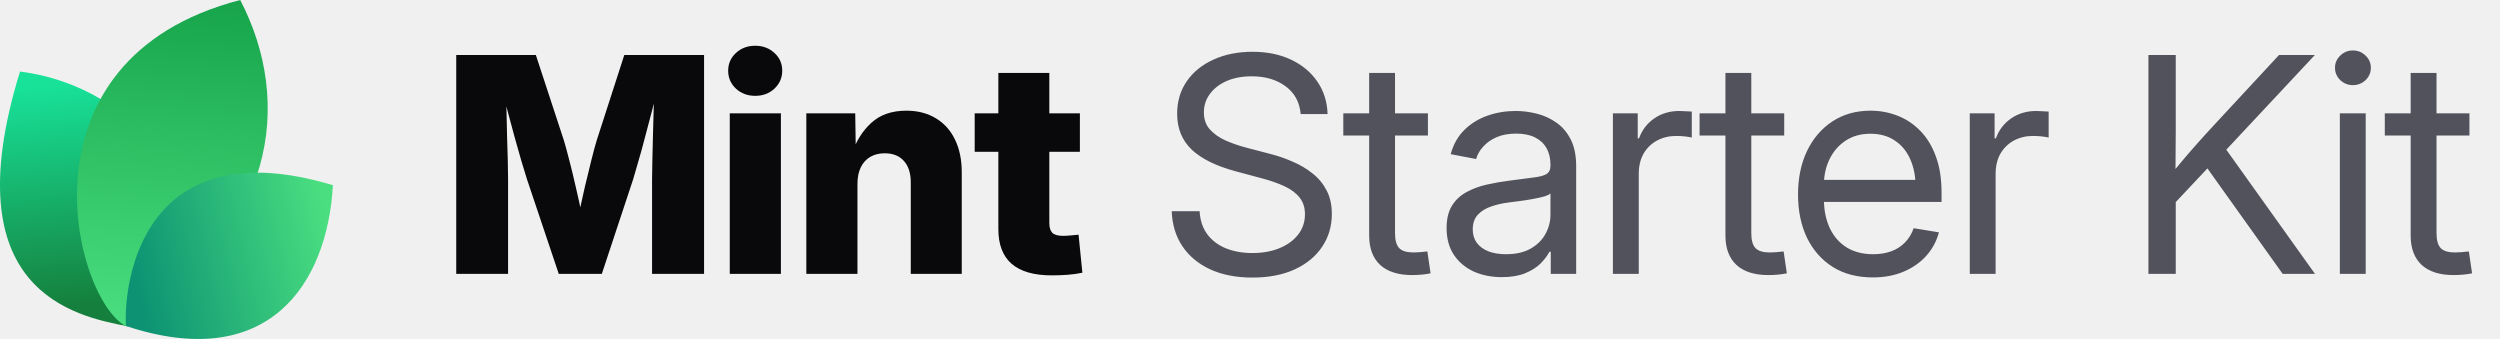
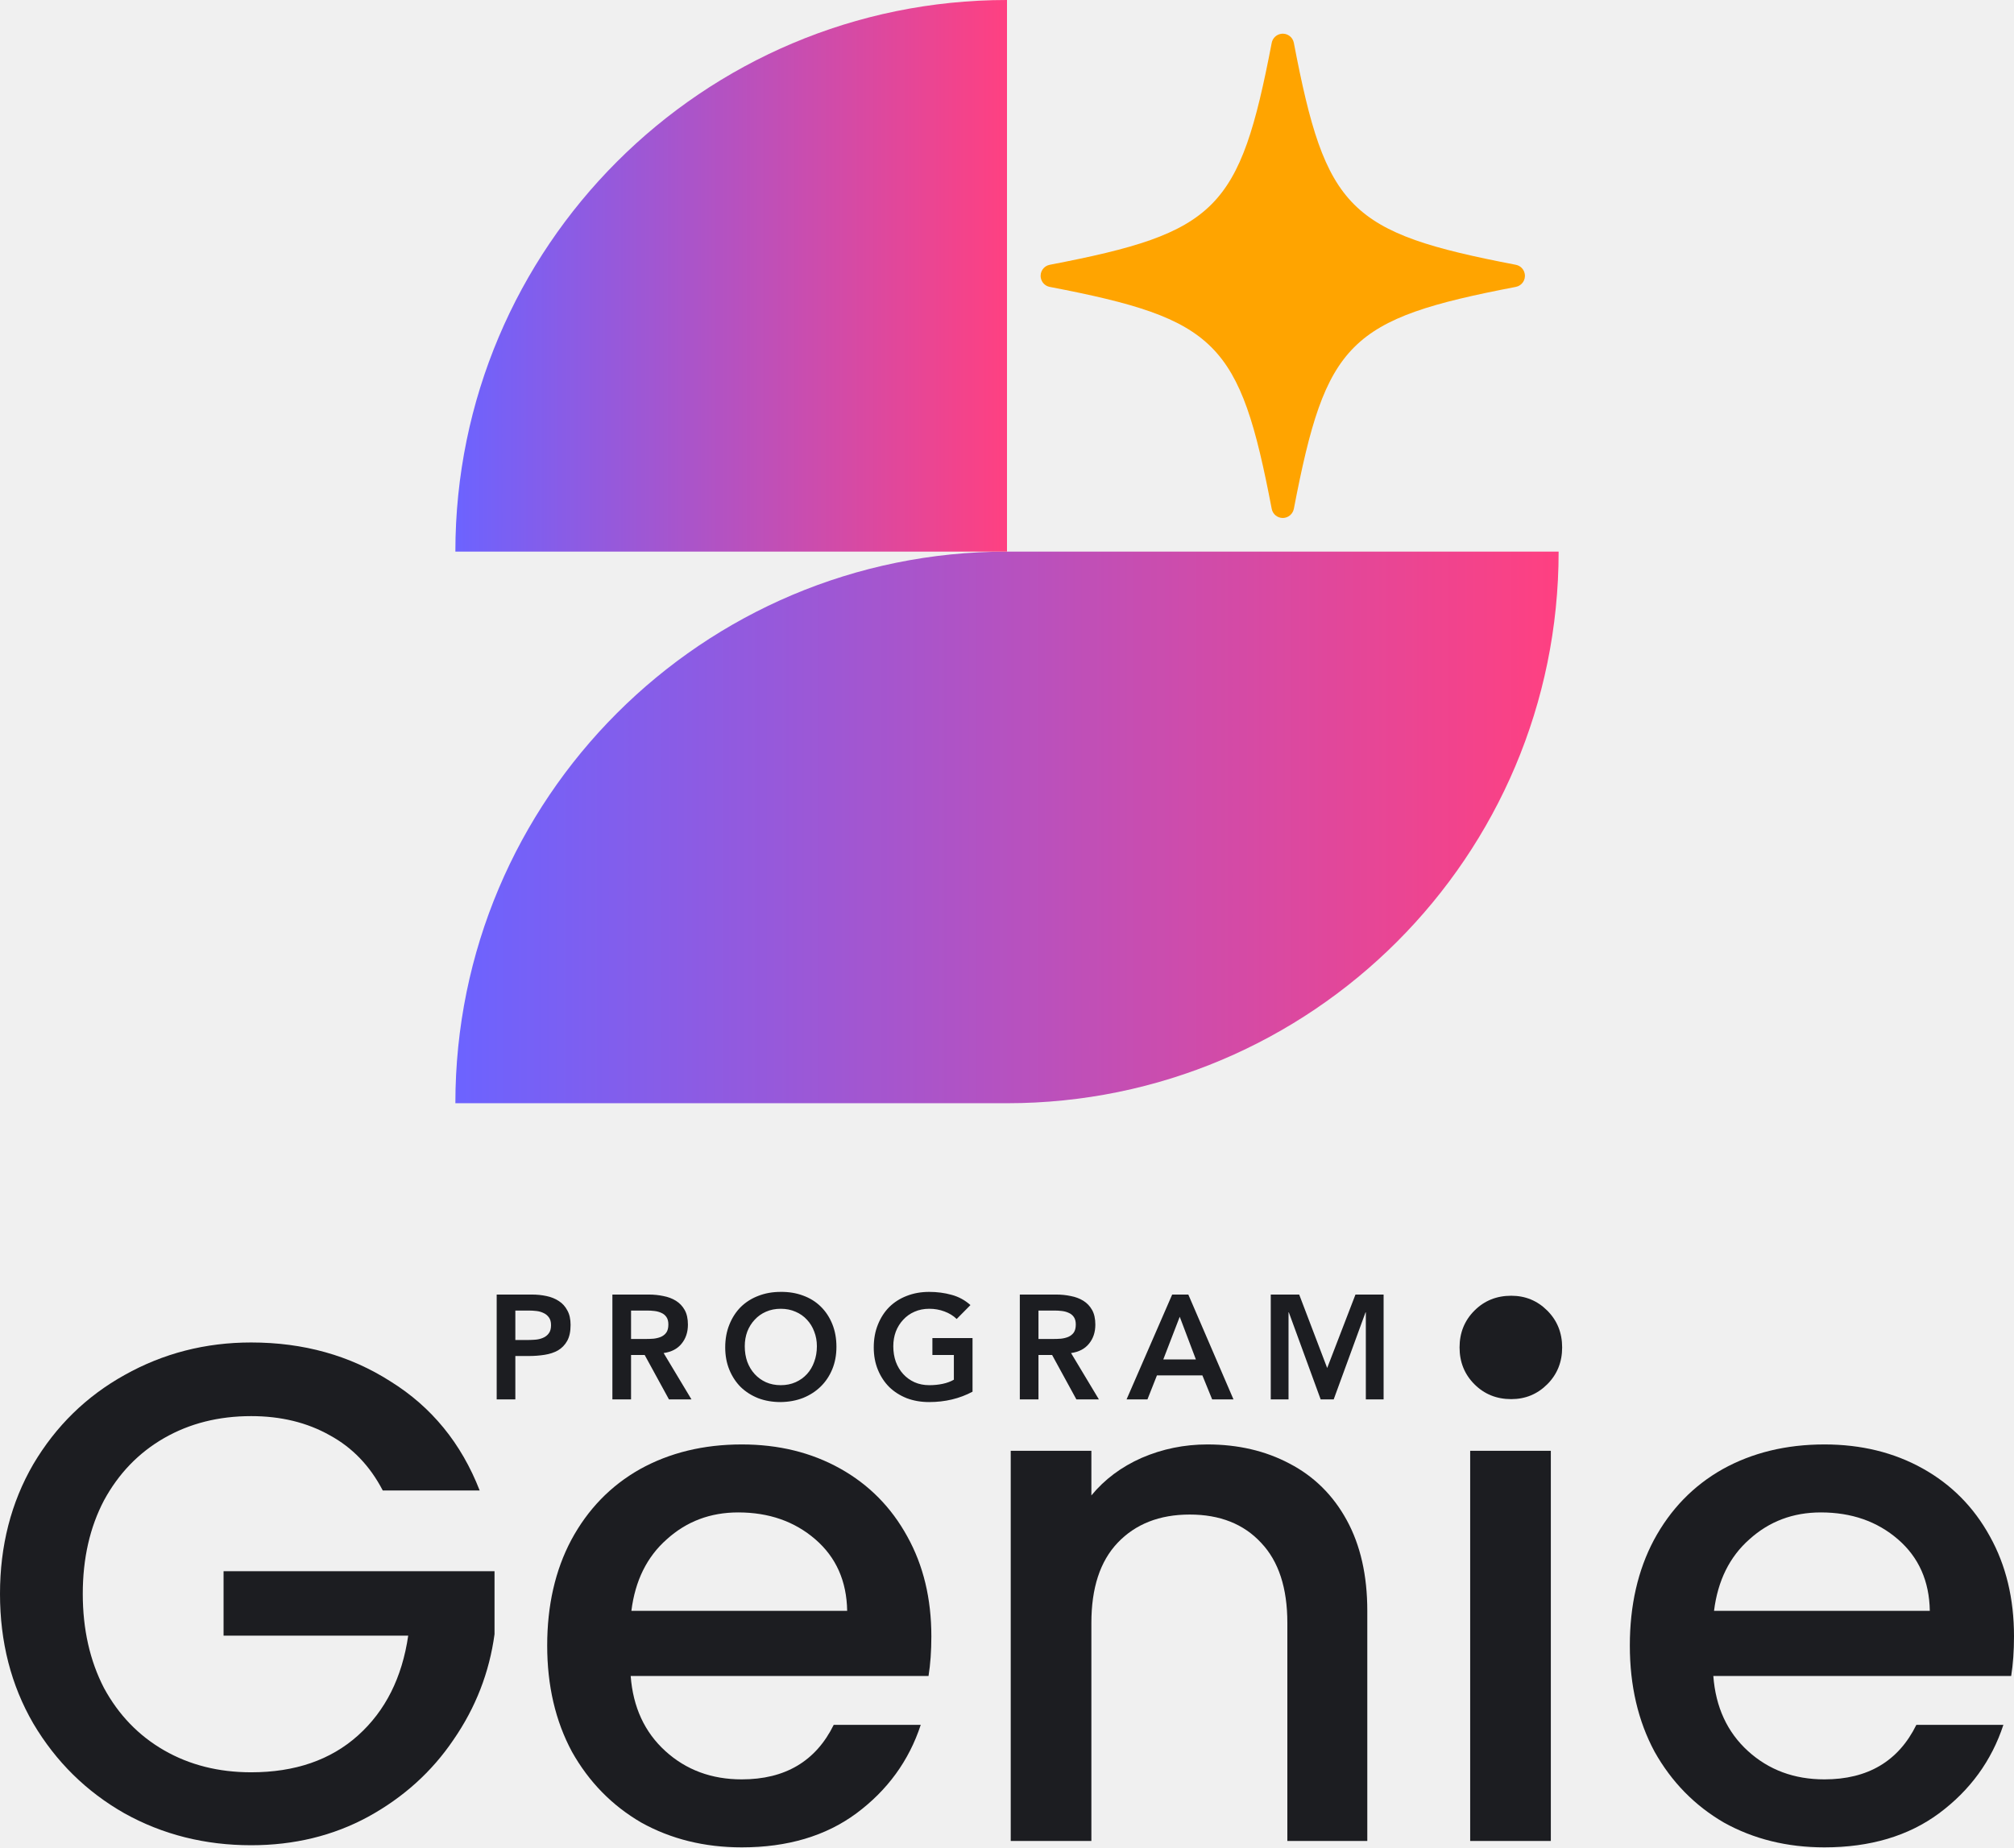
- <svg xmlns="http://www.w3.org/2000/svg" width="177" height="24" viewBox="0 0 177 24" fill="none">
-   <path d="M9.061 23.108C5.268 22.377 -3.391 20.627 1.417 5.064C9.634 6.099 16.973 14.064 9.061 23.108Z" fill="url(#paint0_linear_17557_2020)" />
-   <path d="M8.919 23.094C5.276 21.222 0.784 4.209 17.007 0C20.757 7.193 19.621 16.545 8.919 23.094Z" fill="url(#paint1_linear_17557_2020)" />
-   <path d="M8.914 23.079C8.735 19.882 10.159 9.085 23.57 13.111C23.181 20.123 18.984 26.418 8.914 23.079Z" fill="url(#paint2_linear_17557_2020)" />
-   <path d="M32.301 19.392V3.894H37.938L39.925 9.948C40.036 10.315 40.164 10.787 40.31 11.362C40.462 11.938 40.611 12.552 40.757 13.204C40.91 13.855 41.048 14.483 41.173 15.086C41.305 15.682 41.412 16.192 41.495 16.615H40.695C40.771 16.192 40.871 15.682 40.996 15.086C41.128 14.49 41.267 13.866 41.412 13.214C41.565 12.562 41.714 11.948 41.86 11.373C42.005 10.79 42.133 10.315 42.244 9.948L44.2 3.894H49.848V19.392H46.166V12.704C46.166 12.357 46.173 11.917 46.187 11.383C46.2 10.849 46.214 10.27 46.228 9.646C46.249 9.022 46.266 8.391 46.28 7.753C46.301 7.115 46.311 6.519 46.311 5.964H46.623C46.485 6.561 46.332 7.181 46.166 7.826C45.999 8.471 45.833 9.102 45.666 9.719C45.507 10.336 45.351 10.901 45.198 11.414C45.053 11.928 44.928 12.357 44.824 12.704L42.608 19.392H39.561L37.314 12.704C37.203 12.357 37.072 11.928 36.919 11.414C36.773 10.901 36.614 10.34 36.441 9.729C36.274 9.112 36.104 8.481 35.931 7.836C35.764 7.192 35.608 6.567 35.463 5.964H35.827C35.834 6.512 35.844 7.105 35.858 7.743C35.872 8.374 35.886 9.005 35.9 9.636C35.92 10.26 35.938 10.839 35.952 11.373C35.965 11.907 35.972 12.351 35.972 12.704V19.392H32.301ZM51.668 19.392V8.024H55.288V19.392H51.668ZM53.468 6.786C52.927 6.786 52.473 6.616 52.105 6.276C51.738 5.93 51.554 5.507 51.554 5.007C51.554 4.508 51.738 4.088 52.105 3.749C52.473 3.409 52.927 3.239 53.468 3.239C54.009 3.239 54.463 3.409 54.83 3.749C55.198 4.082 55.382 4.501 55.382 5.007C55.382 5.507 55.198 5.93 54.83 6.276C54.463 6.616 54.009 6.786 53.468 6.786ZM60.708 13.027V19.392H57.088V8.024H60.551L60.593 10.967H60.281C60.593 10.024 61.061 9.268 61.685 8.7C62.309 8.124 63.138 7.836 64.171 7.836C64.975 7.836 65.672 8.017 66.262 8.377C66.851 8.731 67.302 9.234 67.614 9.885C67.933 10.537 68.092 11.307 68.092 12.194V19.392H64.483V12.912C64.483 12.26 64.32 11.754 63.994 11.394C63.675 11.033 63.221 10.853 62.632 10.853C62.25 10.853 61.914 10.936 61.623 11.102C61.332 11.269 61.106 11.515 60.947 11.841C60.787 12.16 60.708 12.555 60.708 13.027ZM76.456 8.024V10.749H69.008V8.024H76.456ZM70.683 5.163H74.292V15.783C74.292 16.102 74.361 16.334 74.5 16.48C74.646 16.625 74.899 16.698 75.259 16.698C75.405 16.698 75.596 16.688 75.831 16.667C76.074 16.646 76.251 16.629 76.362 16.615L76.632 19.309C76.313 19.378 75.963 19.427 75.582 19.455C75.207 19.482 74.836 19.496 74.469 19.496C73.2 19.496 72.25 19.222 71.619 18.674C70.995 18.127 70.683 17.308 70.683 16.22V5.163Z" fill="#09090B" />
-   <path d="M88.667 19.652C87.523 19.652 86.528 19.458 85.682 19.07C84.843 18.681 84.188 18.137 83.716 17.437C83.245 16.736 82.992 15.908 82.957 14.951H84.933C84.968 15.596 85.148 16.14 85.474 16.584C85.8 17.021 86.24 17.354 86.795 17.582C87.35 17.804 87.974 17.915 88.667 17.915C89.388 17.915 90.026 17.801 90.581 17.572C91.143 17.343 91.583 17.024 91.902 16.615C92.228 16.199 92.391 15.717 92.391 15.169C92.391 14.698 92.266 14.306 92.017 13.994C91.767 13.675 91.413 13.408 90.956 13.193C90.498 12.978 89.954 12.787 89.323 12.621L87.502 12.132C86.123 11.765 85.082 11.255 84.382 10.603C83.689 9.944 83.342 9.095 83.342 8.055C83.342 7.174 83.571 6.404 84.028 5.746C84.486 5.087 85.117 4.577 85.921 4.217C86.726 3.849 87.645 3.666 88.678 3.666C89.718 3.666 90.63 3.853 91.413 4.227C92.204 4.602 92.824 5.122 93.275 5.787C93.726 6.446 93.965 7.209 93.993 8.076H92.089C92.013 7.23 91.656 6.574 91.018 6.11C90.387 5.638 89.586 5.403 88.615 5.403C87.95 5.403 87.36 5.513 86.847 5.735C86.341 5.957 85.946 6.262 85.661 6.651C85.377 7.032 85.235 7.469 85.235 7.961C85.235 8.447 85.377 8.849 85.661 9.168C85.946 9.48 86.317 9.74 86.774 9.948C87.232 10.149 87.724 10.319 88.251 10.457L89.884 10.884C90.439 11.023 90.977 11.206 91.496 11.435C92.023 11.657 92.495 11.934 92.911 12.267C93.334 12.593 93.67 12.995 93.92 13.474C94.17 13.945 94.294 14.504 94.294 15.149C94.294 16.015 94.066 16.788 93.608 17.468C93.157 18.148 92.512 18.681 91.673 19.07C90.834 19.458 89.832 19.652 88.667 19.652ZM101.097 8.024V9.594H95.106V8.024H101.097ZM96.937 5.163H98.767V16.521C98.767 17 98.865 17.347 99.059 17.562C99.26 17.77 99.6 17.874 100.078 17.874C100.21 17.874 100.366 17.867 100.546 17.853C100.733 17.832 100.903 17.815 101.056 17.801L101.285 19.351C101.097 19.392 100.886 19.423 100.65 19.444C100.414 19.465 100.189 19.475 99.974 19.475C98.996 19.475 98.244 19.236 97.717 18.758C97.197 18.272 96.937 17.579 96.937 16.677V5.163ZM106.33 19.621C105.595 19.621 104.932 19.489 104.343 19.226C103.754 18.955 103.285 18.564 102.939 18.05C102.592 17.53 102.419 16.896 102.419 16.147C102.419 15.495 102.547 14.965 102.804 14.556C103.06 14.146 103.403 13.828 103.833 13.599C104.263 13.363 104.742 13.186 105.269 13.068C105.796 12.95 106.333 12.857 106.881 12.787C107.574 12.69 108.132 12.617 108.555 12.569C108.978 12.52 109.287 12.441 109.481 12.33C109.675 12.212 109.772 12.014 109.772 11.737V11.654C109.772 11.203 109.679 10.815 109.492 10.489C109.311 10.163 109.041 9.91 108.68 9.729C108.32 9.549 107.872 9.459 107.338 9.459C106.805 9.459 106.34 9.546 105.945 9.719C105.556 9.892 105.241 10.118 104.998 10.395C104.755 10.665 104.593 10.953 104.509 11.258L102.71 10.915C102.897 10.222 103.22 9.65 103.677 9.199C104.135 8.748 104.679 8.412 105.31 8.19C105.941 7.968 106.607 7.857 107.307 7.857C107.8 7.857 108.295 7.92 108.795 8.044C109.301 8.169 109.765 8.381 110.188 8.679C110.611 8.97 110.951 9.369 111.208 9.875C111.464 10.374 111.593 11.005 111.593 11.768V19.392H109.793V17.822H109.7C109.568 18.085 109.363 18.359 109.086 18.643C108.809 18.921 108.444 19.153 107.994 19.34C107.543 19.527 106.988 19.621 106.33 19.621ZM106.621 17.998C107.321 17.998 107.904 17.867 108.368 17.603C108.84 17.333 109.19 16.986 109.419 16.563C109.654 16.133 109.772 15.682 109.772 15.211V13.692C109.703 13.769 109.554 13.841 109.325 13.911C109.096 13.973 108.829 14.032 108.524 14.088C108.226 14.143 107.921 14.192 107.609 14.233C107.304 14.275 107.033 14.309 106.798 14.337C106.354 14.393 105.938 14.49 105.549 14.628C105.168 14.76 104.86 14.954 104.624 15.211C104.388 15.467 104.27 15.811 104.27 16.241C104.27 16.615 104.367 16.934 104.561 17.198C104.762 17.461 105.04 17.662 105.393 17.801C105.747 17.933 106.156 17.998 106.621 17.998ZM114.193 19.392V8.024H115.951V9.792H116.045C116.253 9.209 116.61 8.741 117.116 8.388C117.622 8.034 118.219 7.857 118.905 7.857C119.058 7.857 119.217 7.864 119.384 7.878C119.55 7.885 119.682 7.892 119.779 7.899V9.74C119.716 9.719 119.578 9.695 119.363 9.667C119.155 9.639 118.922 9.625 118.666 9.625C118.174 9.625 117.726 9.733 117.324 9.948C116.922 10.163 116.603 10.471 116.367 10.874C116.138 11.276 116.024 11.758 116.024 12.319V19.392H114.193ZM126.322 8.024V9.594H120.33V8.024H126.322ZM122.161 5.163H123.992V16.521C123.992 17 124.089 17.347 124.283 17.562C124.484 17.77 124.824 17.874 125.302 17.874C125.434 17.874 125.59 17.867 125.77 17.853C125.958 17.832 126.127 17.815 126.28 17.801L126.509 19.351C126.322 19.392 126.11 19.423 125.874 19.444C125.639 19.465 125.413 19.475 125.198 19.475C124.221 19.475 123.468 19.236 122.941 18.758C122.421 18.272 122.161 17.579 122.161 16.677V5.163ZM132.604 19.642C131.502 19.642 130.555 19.396 129.765 18.903C128.974 18.404 128.364 17.714 127.934 16.834C127.511 15.946 127.3 14.927 127.3 13.775C127.3 12.611 127.511 11.584 127.934 10.697C128.364 9.802 128.964 9.102 129.734 8.596C130.51 8.089 131.408 7.836 132.428 7.836C133.1 7.836 133.738 7.954 134.341 8.19C134.952 8.426 135.489 8.783 135.954 9.261C136.425 9.74 136.793 10.343 137.056 11.071C137.327 11.792 137.462 12.645 137.462 13.63V14.296H128.433V12.735H136.463L135.631 13.297C135.631 12.541 135.506 11.876 135.257 11.3C135.007 10.725 134.643 10.277 134.165 9.958C133.686 9.632 133.107 9.469 132.428 9.469C131.748 9.469 131.162 9.632 130.67 9.958C130.177 10.284 129.796 10.725 129.526 11.279C129.262 11.827 129.13 12.441 129.13 13.12V14.046C129.13 14.864 129.273 15.572 129.557 16.168C129.841 16.757 130.243 17.211 130.763 17.53C131.283 17.842 131.901 17.998 132.615 17.998C133.093 17.998 133.523 17.929 133.905 17.79C134.293 17.645 134.619 17.433 134.882 17.156C135.153 16.879 135.354 16.546 135.486 16.157L137.275 16.449C137.108 17.08 136.81 17.634 136.38 18.113C135.95 18.591 135.413 18.966 134.768 19.236C134.123 19.507 133.402 19.642 132.604 19.642ZM139.459 19.392V8.024H141.217V9.792H141.311C141.519 9.209 141.876 8.741 142.382 8.388C142.888 8.034 143.485 7.857 144.171 7.857C144.324 7.857 144.483 7.864 144.649 7.878C144.816 7.885 144.948 7.892 145.045 7.899V9.74C144.982 9.719 144.844 9.695 144.629 9.667C144.421 9.639 144.188 9.625 143.932 9.625C143.439 9.625 142.992 9.733 142.59 9.948C142.188 10.163 141.869 10.471 141.633 10.874C141.404 11.276 141.29 11.758 141.29 12.319V19.392H139.459ZM153.429 14.961V12.715C153.783 12.257 154.136 11.82 154.49 11.404C154.844 10.981 155.204 10.565 155.572 10.156C155.939 9.74 156.314 9.327 156.695 8.918L161.355 3.894H163.893L157.277 10.967H157.184L153.429 14.961ZM152.108 19.392V3.894H154.043V9.241L154.022 12.559L154.043 13.505V19.392H152.108ZM161.615 19.392L155.967 11.477L157.173 9.969L163.903 19.392H161.615ZM165.661 19.392V8.024H167.492V19.392H165.661ZM166.587 6.027C166.24 6.027 165.942 5.909 165.692 5.673C165.443 5.43 165.318 5.139 165.318 4.799C165.318 4.459 165.443 4.172 165.692 3.936C165.942 3.693 166.24 3.572 166.587 3.572C166.934 3.572 167.232 3.693 167.482 3.936C167.731 4.172 167.856 4.459 167.856 4.799C167.856 5.139 167.731 5.43 167.482 5.673C167.232 5.909 166.934 6.027 166.587 6.027ZM174.836 8.024V9.594H168.844V8.024H174.836ZM170.675 5.163H172.506V16.521C172.506 17 172.603 17.347 172.797 17.562C172.998 17.77 173.338 17.874 173.816 17.874C173.948 17.874 174.104 17.867 174.284 17.853C174.472 17.832 174.641 17.815 174.794 17.801L175.023 19.351C174.836 19.392 174.624 19.423 174.388 19.444C174.153 19.465 173.927 19.475 173.712 19.475C172.735 19.475 171.982 19.236 171.455 18.758C170.935 18.272 170.675 17.579 170.675 16.677V5.163Z" fill="#52525C" />
+ <svg xmlns="http://www.w3.org/2000/svg" width="544" height="499" viewBox="0 0 544 499" fill="none">
+   <g clip-path="url(#clip0_81_683)">
+     <path d="M272 149C189.705 149 123 215.705 123 298H272C354.295 298 421 231.295 421 149H272Z" fill="url(#paint0_linear_81_683)" />
+     <path d="M346.482 139.915C347.936 139.915 349.189 138.879 349.48 137.443C358.147 92.307 364.289 86.166 409.425 77.498C411.079 77.189 412.169 75.59 411.842 73.937C411.606 72.701 410.661 71.756 409.425 71.52C364.289 62.853 358.111 56.711 349.48 11.575C349.171 9.921 347.572 8.831 345.919 9.158C344.701 9.394 343.738 10.339 343.502 11.575C334.834 56.711 328.693 62.853 283.557 71.52C281.903 71.829 280.813 73.428 281.14 75.082C281.376 76.317 282.321 77.262 283.557 77.498C328.693 86.166 334.871 92.344 343.502 137.443C343.774 138.879 345.028 139.915 346.5 139.915H346.482Z" fill="#FFA400" />
+     <path d="M272 0V149H123C123 66.759 189.759 0 272 0Z" fill="url(#paint1_linear_81_683)" />
+   </g>
+   <path d="M103.384 402.599C99.944 395.969 95.167 390.996 89.052 387.68C82.936 384.237 75.866 382.516 67.84 382.516C59.049 382.516 51.214 384.493 44.335 388.445C37.455 392.398 32.041 398.009 28.091 405.277C24.269 412.546 22.358 420.961 22.358 430.525C22.358 440.089 24.269 448.568 28.091 455.964C32.041 463.232 37.455 468.843 44.335 472.796C51.214 476.749 59.049 478.725 67.84 478.725C79.688 478.725 89.306 475.41 96.695 468.779C104.085 462.148 108.607 453.159 110.263 441.81H60.387V424.404H133.577V441.427C132.176 451.756 128.481 461.256 122.494 469.927C116.633 478.598 108.926 485.547 99.371 490.775C89.943 495.876 79.433 498.426 67.84 498.426C55.355 498.426 43.953 495.557 33.633 489.819C23.314 483.953 15.097 475.856 8.982 465.528C2.994 455.199 0 443.531 0 430.525C0 417.519 2.994 405.851 8.982 395.522C15.097 385.194 23.314 377.16 33.633 371.422C44.08 365.557 55.482 362.624 67.84 362.624C81.981 362.624 94.53 366.131 105.486 373.144C116.57 380.03 124.596 389.848 129.564 402.599H103.384Z" fill="#1C1D21" />
+   <path d="M251.568 442.001C251.568 445.954 251.313 449.525 250.804 452.712H170.352C170.989 461.128 174.11 467.887 179.715 472.987C185.321 478.088 192.201 480.638 200.354 480.638C212.075 480.638 220.356 475.729 225.197 465.91H248.702C245.517 475.601 239.72 483.571 231.312 489.819C223.031 495.94 212.712 499 200.354 499C190.29 499 181.244 496.769 173.218 492.306C165.319 487.715 159.077 481.339 154.491 473.178C150.032 464.89 147.802 455.326 147.802 444.488C147.802 433.649 149.968 424.149 154.299 415.988C158.758 407.7 164.937 401.324 172.836 396.861C180.862 392.398 190.035 390.167 200.354 390.167C210.291 390.167 219.145 392.335 226.917 396.67C234.688 401.006 240.739 407.126 245.071 415.032C249.402 422.81 251.568 431.8 251.568 442.001ZM228.828 435.116C228.7 427.082 225.834 420.643 220.228 415.797C214.623 410.952 207.679 408.529 199.399 408.529C191.882 408.529 185.448 410.952 180.098 415.797C174.747 420.515 171.562 426.955 170.543 435.116H228.828Z" fill="#1C1D21" />
+   <path d="M326.132 390.167C334.413 390.167 341.802 391.888 348.299 395.331C354.924 398.774 360.084 403.875 363.778 410.633C367.473 417.391 369.32 425.552 369.32 435.116V497.279H347.726V438.367C347.726 428.931 345.369 421.727 340.656 416.754C335.942 411.653 329.508 409.103 321.355 409.103C313.201 409.103 306.704 411.653 301.863 416.754C297.149 421.727 294.792 428.931 294.792 438.367V497.279H273.007V391.888H294.792V403.938C298.359 399.603 302.882 396.224 308.36 393.801C313.966 391.378 319.89 390.167 326.132 390.167Z" fill="#1C1D21" />
+   <path d="M408.192 377.926C404.243 377.926 400.93 376.587 398.255 373.909C395.58 371.231 394.242 367.916 394.242 363.963C394.242 360.01 395.58 356.694 398.255 354.017C400.93 351.339 404.243 350 408.192 350C412.014 350 415.263 351.339 417.938 354.017C420.614 356.694 421.951 360.01 421.951 363.963C421.951 367.916 420.614 371.231 417.938 373.909C415.263 376.587 412.014 377.926 408.192 377.926ZM418.894 391.888V497.279H397.109V391.888H418.894Z" fill="#1C1D21" />
+   <path d="M544 442.001C544 445.954 543.745 449.525 543.236 452.712H462.783C463.42 461.128 466.542 467.887 472.147 472.987C477.753 478.088 484.632 480.638 492.786 480.638C504.506 480.638 512.787 475.729 517.628 465.91H541.134C537.949 475.601 532.152 483.571 523.744 489.819C515.463 495.94 505.143 499 492.786 499C482.721 499 473.676 496.769 465.65 492.306C457.751 487.715 451.509 481.339 446.922 473.178C442.463 464.89 440.234 455.326 440.234 444.488C440.234 433.649 442.4 424.149 446.731 415.988C451.19 407.7 457.369 401.324 465.268 396.861C473.294 392.398 482.467 390.167 492.786 390.167C502.723 390.167 511.577 392.335 519.348 396.67C527.12 401.006 533.171 407.126 537.503 415.032C541.834 422.81 544 431.8 544 442.001ZM521.259 435.116C521.132 427.082 518.265 420.643 512.66 415.797C507.054 410.952 500.111 408.529 491.83 408.529C484.314 408.529 477.88 410.952 472.529 415.797C467.179 420.515 463.994 426.955 462.975 435.116H521.259Z" fill="#1C1D21" />
+   <path d="M134.16 349.68H143.68C145.04 349.68 146.347 349.813 147.6 350.08C148.88 350.347 150 350.8 150.96 351.44C151.92 352.053 152.68 352.893 153.24 353.96C153.827 355 154.12 356.307 154.12 357.88C154.12 359.667 153.813 361.107 153.2 362.2C152.587 363.293 151.76 364.147 150.72 364.76C149.68 365.347 148.467 365.747 147.08 365.96C145.72 366.173 144.293 366.28 142.8 366.28H139.2V378H134.16V349.68ZM142.24 361.96C142.96 361.96 143.707 361.933 144.48 361.88C145.253 361.827 145.96 361.667 146.6 361.4C147.267 361.133 147.8 360.733 148.2 360.2C148.627 359.667 148.84 358.92 148.84 357.96C148.84 357.08 148.653 356.387 148.28 355.88C147.907 355.347 147.427 354.947 146.84 354.68C146.253 354.387 145.6 354.2 144.88 354.12C144.16 354.04 143.467 354 142.8 354H139.2V361.96H142.24ZM165.413 349.68H175.253C176.613 349.68 177.92 349.813 179.173 350.08C180.453 350.32 181.586 350.747 182.573 351.36C183.56 351.973 184.346 352.8 184.933 353.84C185.52 354.88 185.813 356.2 185.813 357.8C185.813 359.853 185.24 361.573 184.093 362.96C182.973 364.347 181.36 365.187 179.253 365.48L186.773 378H180.693L174.133 366H170.453V378H165.413V349.68ZM174.373 361.68C175.093 361.68 175.813 361.653 176.533 361.6C177.253 361.52 177.906 361.36 178.493 361.12C179.106 360.853 179.6 360.467 179.973 359.96C180.346 359.427 180.533 358.693 180.533 357.76C180.533 356.933 180.36 356.267 180.013 355.76C179.666 355.253 179.213 354.88 178.653 354.64C178.093 354.373 177.466 354.2 176.773 354.12C176.106 354.04 175.453 354 174.813 354H170.453V361.68H174.373ZM195.888 363.96C195.888 361.693 196.262 359.64 197.008 357.8C197.755 355.933 198.782 354.347 200.088 353.04C201.422 351.733 202.995 350.733 204.808 350.04C206.648 349.32 208.662 348.96 210.848 348.96C213.062 348.933 215.088 349.267 216.928 349.96C218.768 350.627 220.355 351.613 221.688 352.92C223.022 354.227 224.062 355.8 224.808 357.64C225.555 359.48 225.928 361.533 225.928 363.8C225.928 366.013 225.555 368.027 224.808 369.84C224.062 371.653 223.022 373.213 221.688 374.52C220.355 375.827 218.768 376.853 216.928 377.6C215.088 378.32 213.062 378.693 210.848 378.72C208.662 378.72 206.648 378.373 204.808 377.68C202.995 376.96 201.422 375.96 200.088 374.68C198.782 373.373 197.755 371.813 197.008 370C196.262 368.187 195.888 366.173 195.888 363.96ZM201.168 363.64C201.168 365.16 201.395 366.56 201.848 367.84C202.328 369.12 202.995 370.227 203.848 371.16C204.702 372.093 205.715 372.827 206.888 373.36C208.088 373.893 209.422 374.16 210.888 374.16C212.355 374.16 213.688 373.893 214.888 373.36C216.088 372.827 217.115 372.093 217.968 371.16C218.822 370.227 219.475 369.12 219.928 367.84C220.408 366.56 220.648 365.16 220.648 363.64C220.648 362.227 220.408 360.907 219.928 359.68C219.475 358.453 218.822 357.387 217.968 356.48C217.115 355.547 216.088 354.827 214.888 354.32C213.688 353.787 212.355 353.52 210.888 353.52C209.422 353.52 208.088 353.787 206.888 354.32C205.715 354.827 204.702 355.547 203.848 356.48C202.995 357.387 202.328 358.453 201.848 359.68C201.395 360.907 201.168 362.227 201.168 363.64ZM262.689 375.92C259.195 377.787 255.289 378.72 250.969 378.72C248.782 378.72 246.769 378.373 244.929 377.68C243.115 376.96 241.542 375.96 240.209 374.68C238.902 373.373 237.875 371.813 237.129 370C236.382 368.187 236.009 366.173 236.009 363.96C236.009 361.693 236.382 359.64 237.129 357.8C237.875 355.933 238.902 354.347 240.209 353.04C241.542 351.733 243.115 350.733 244.929 350.04C246.769 349.32 248.782 348.96 250.969 348.96C253.129 348.96 255.155 349.227 257.049 349.76C258.942 350.267 260.635 351.187 262.129 352.52L258.409 356.28C257.502 355.4 256.395 354.72 255.089 354.24C253.809 353.76 252.449 353.52 251.009 353.52C249.542 353.52 248.209 353.787 247.009 354.32C245.835 354.827 244.822 355.547 243.969 356.48C243.115 357.387 242.449 358.453 241.969 359.68C241.515 360.907 241.289 362.227 241.289 363.64C241.289 365.16 241.515 366.56 241.969 367.84C242.449 369.12 243.115 370.227 243.969 371.16C244.822 372.093 245.835 372.827 247.009 373.36C248.209 373.893 249.542 374.16 251.009 374.16C252.289 374.16 253.489 374.04 254.609 373.8C255.755 373.56 256.769 373.187 257.649 372.68V366H251.849V361.44H262.689V375.92ZM275.462 349.68H285.302C286.662 349.68 287.968 349.813 289.222 350.08C290.502 350.32 291.635 350.747 292.622 351.36C293.608 351.973 294.395 352.8 294.982 353.84C295.568 354.88 295.862 356.2 295.862 357.8C295.862 359.853 295.288 361.573 294.142 362.96C293.022 364.347 291.408 365.187 289.302 365.48L296.822 378H290.742L284.182 366H280.502V378H275.462V349.68ZM284.422 361.68C285.142 361.68 285.862 361.653 286.582 361.6C287.302 361.52 287.955 361.36 288.542 361.12C289.155 360.853 289.648 360.467 290.022 359.96C290.395 359.427 290.582 358.693 290.582 357.76C290.582 356.933 290.408 356.267 290.062 355.76C289.715 355.253 289.262 354.88 288.702 354.64C288.142 354.373 287.515 354.2 286.822 354.12C286.155 354.04 285.502 354 284.862 354H280.502V361.68H284.422ZM316.617 349.68H320.977L333.177 378H327.417L324.777 371.52H312.497L309.937 378H304.297L316.617 349.68ZM323.017 367.2L318.657 355.68L314.217 367.2H323.017ZM343.244 349.68H350.924L358.484 369.52L366.124 349.68H373.724V378H368.924V354.48H368.844L360.244 378H356.724L348.124 354.48H348.044V378H343.244V349.68Z" fill="#1C1D21" />
  <defs>
-     <linearGradient id="paint0_linear_17557_2020" x1="3.776" y1="5.916" x2="5.232" y2="21.559" gradientUnits="userSpaceOnUse">
-       <stop stop-color="#18E299" />
-       <stop offset="1" stop-color="#15803D" />
+     <linearGradient id="paint0_linear_81_683" x1="123" y1="223.5" x2="421" y2="223.5" gradientUnits="userSpaceOnUse">
+       <stop stop-color="#6C63FF" />
+       <stop offset="1" stop-color="#FF4081" />
    </linearGradient>
-     <linearGradient id="paint1_linear_17557_2020" x1="12.171" y1="-0.718" x2="10.19" y2="22.983" gradientUnits="userSpaceOnUse">
-       <stop stop-color="#16A34A" />
-       <stop offset="1" stop-color="#4ADE80" />
+     <linearGradient id="paint1_linear_81_683" x1="123" y1="74.5" x2="272" y2="74.5" gradientUnits="userSpaceOnUse">
+       <stop stop-color="#6C63FF" />
+       <stop offset="1" stop-color="#FF4081" />
    </linearGradient>
-     <linearGradient id="paint2_linear_17557_2020" x1="23.133" y1="15.353" x2="9.338" y2="18.52" gradientUnits="userSpaceOnUse">
-       <stop stop-color="#4ADE80" />
-       <stop offset="1" stop-color="#0D9373" />
-     </linearGradient>
+     <clipPath id="clip0_81_683">
+       <rect width="298" height="298" fill="white" transform="translate(123)" />
+     </clipPath>
  </defs>
</svg>
